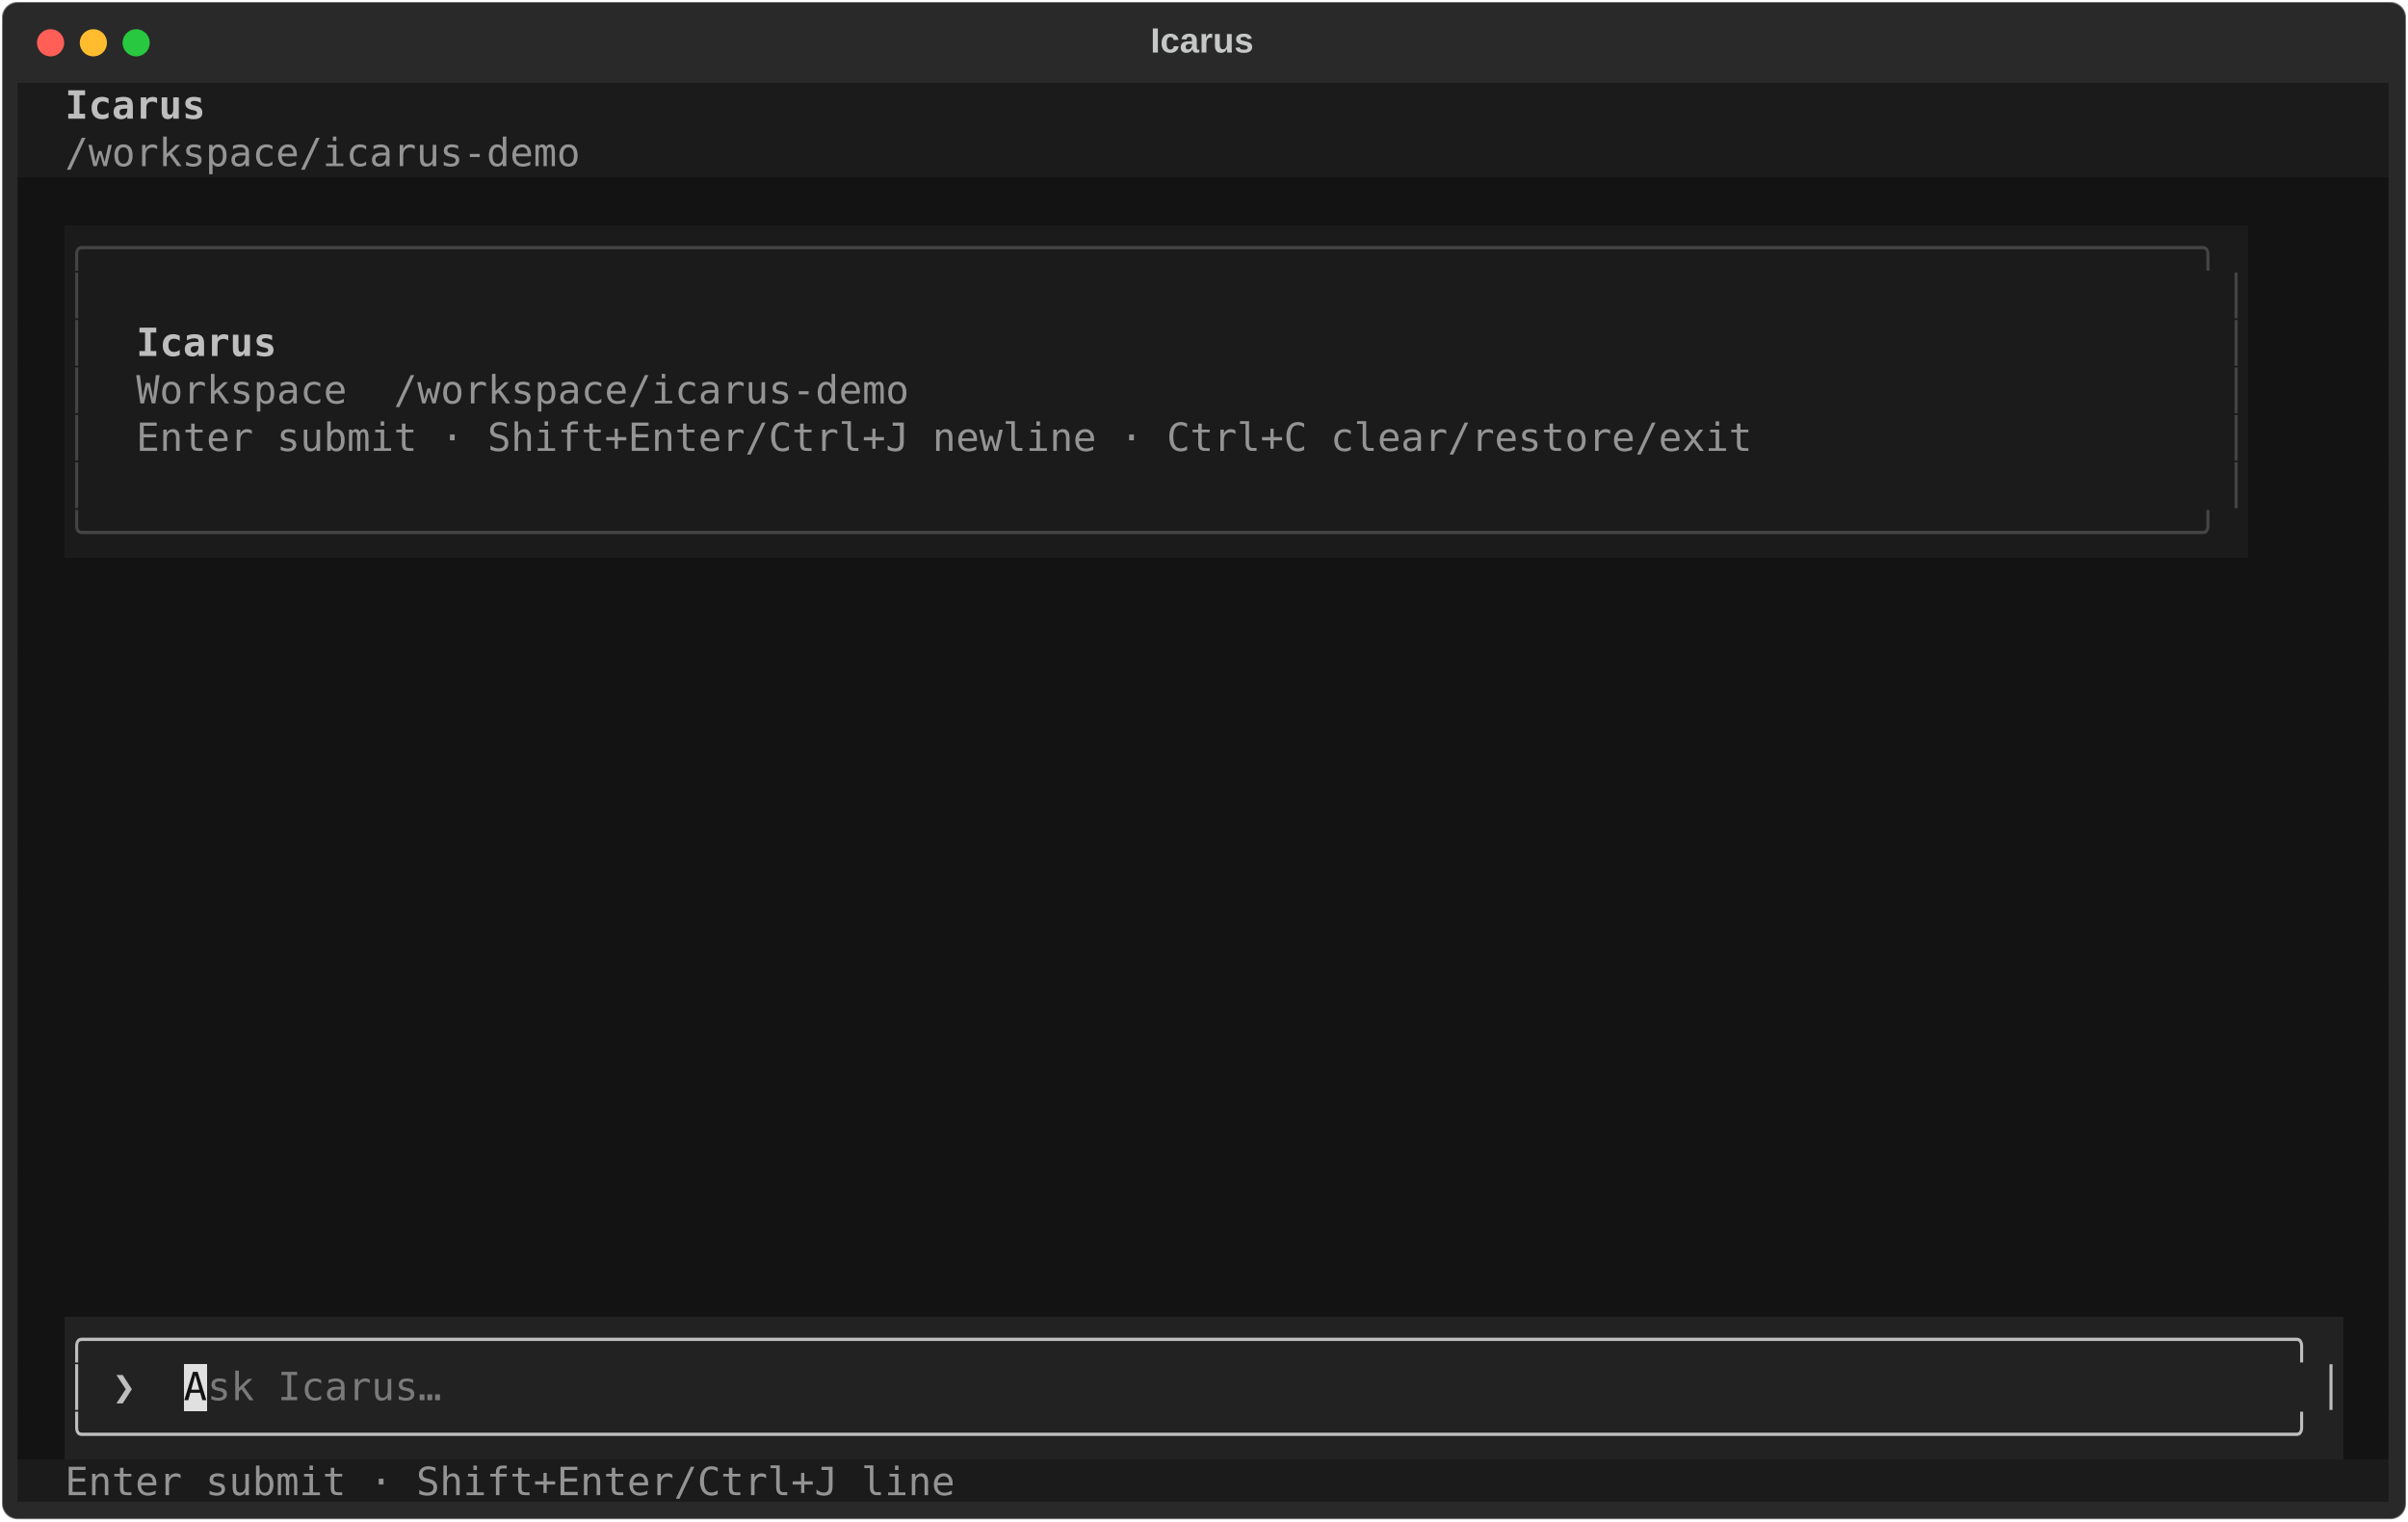
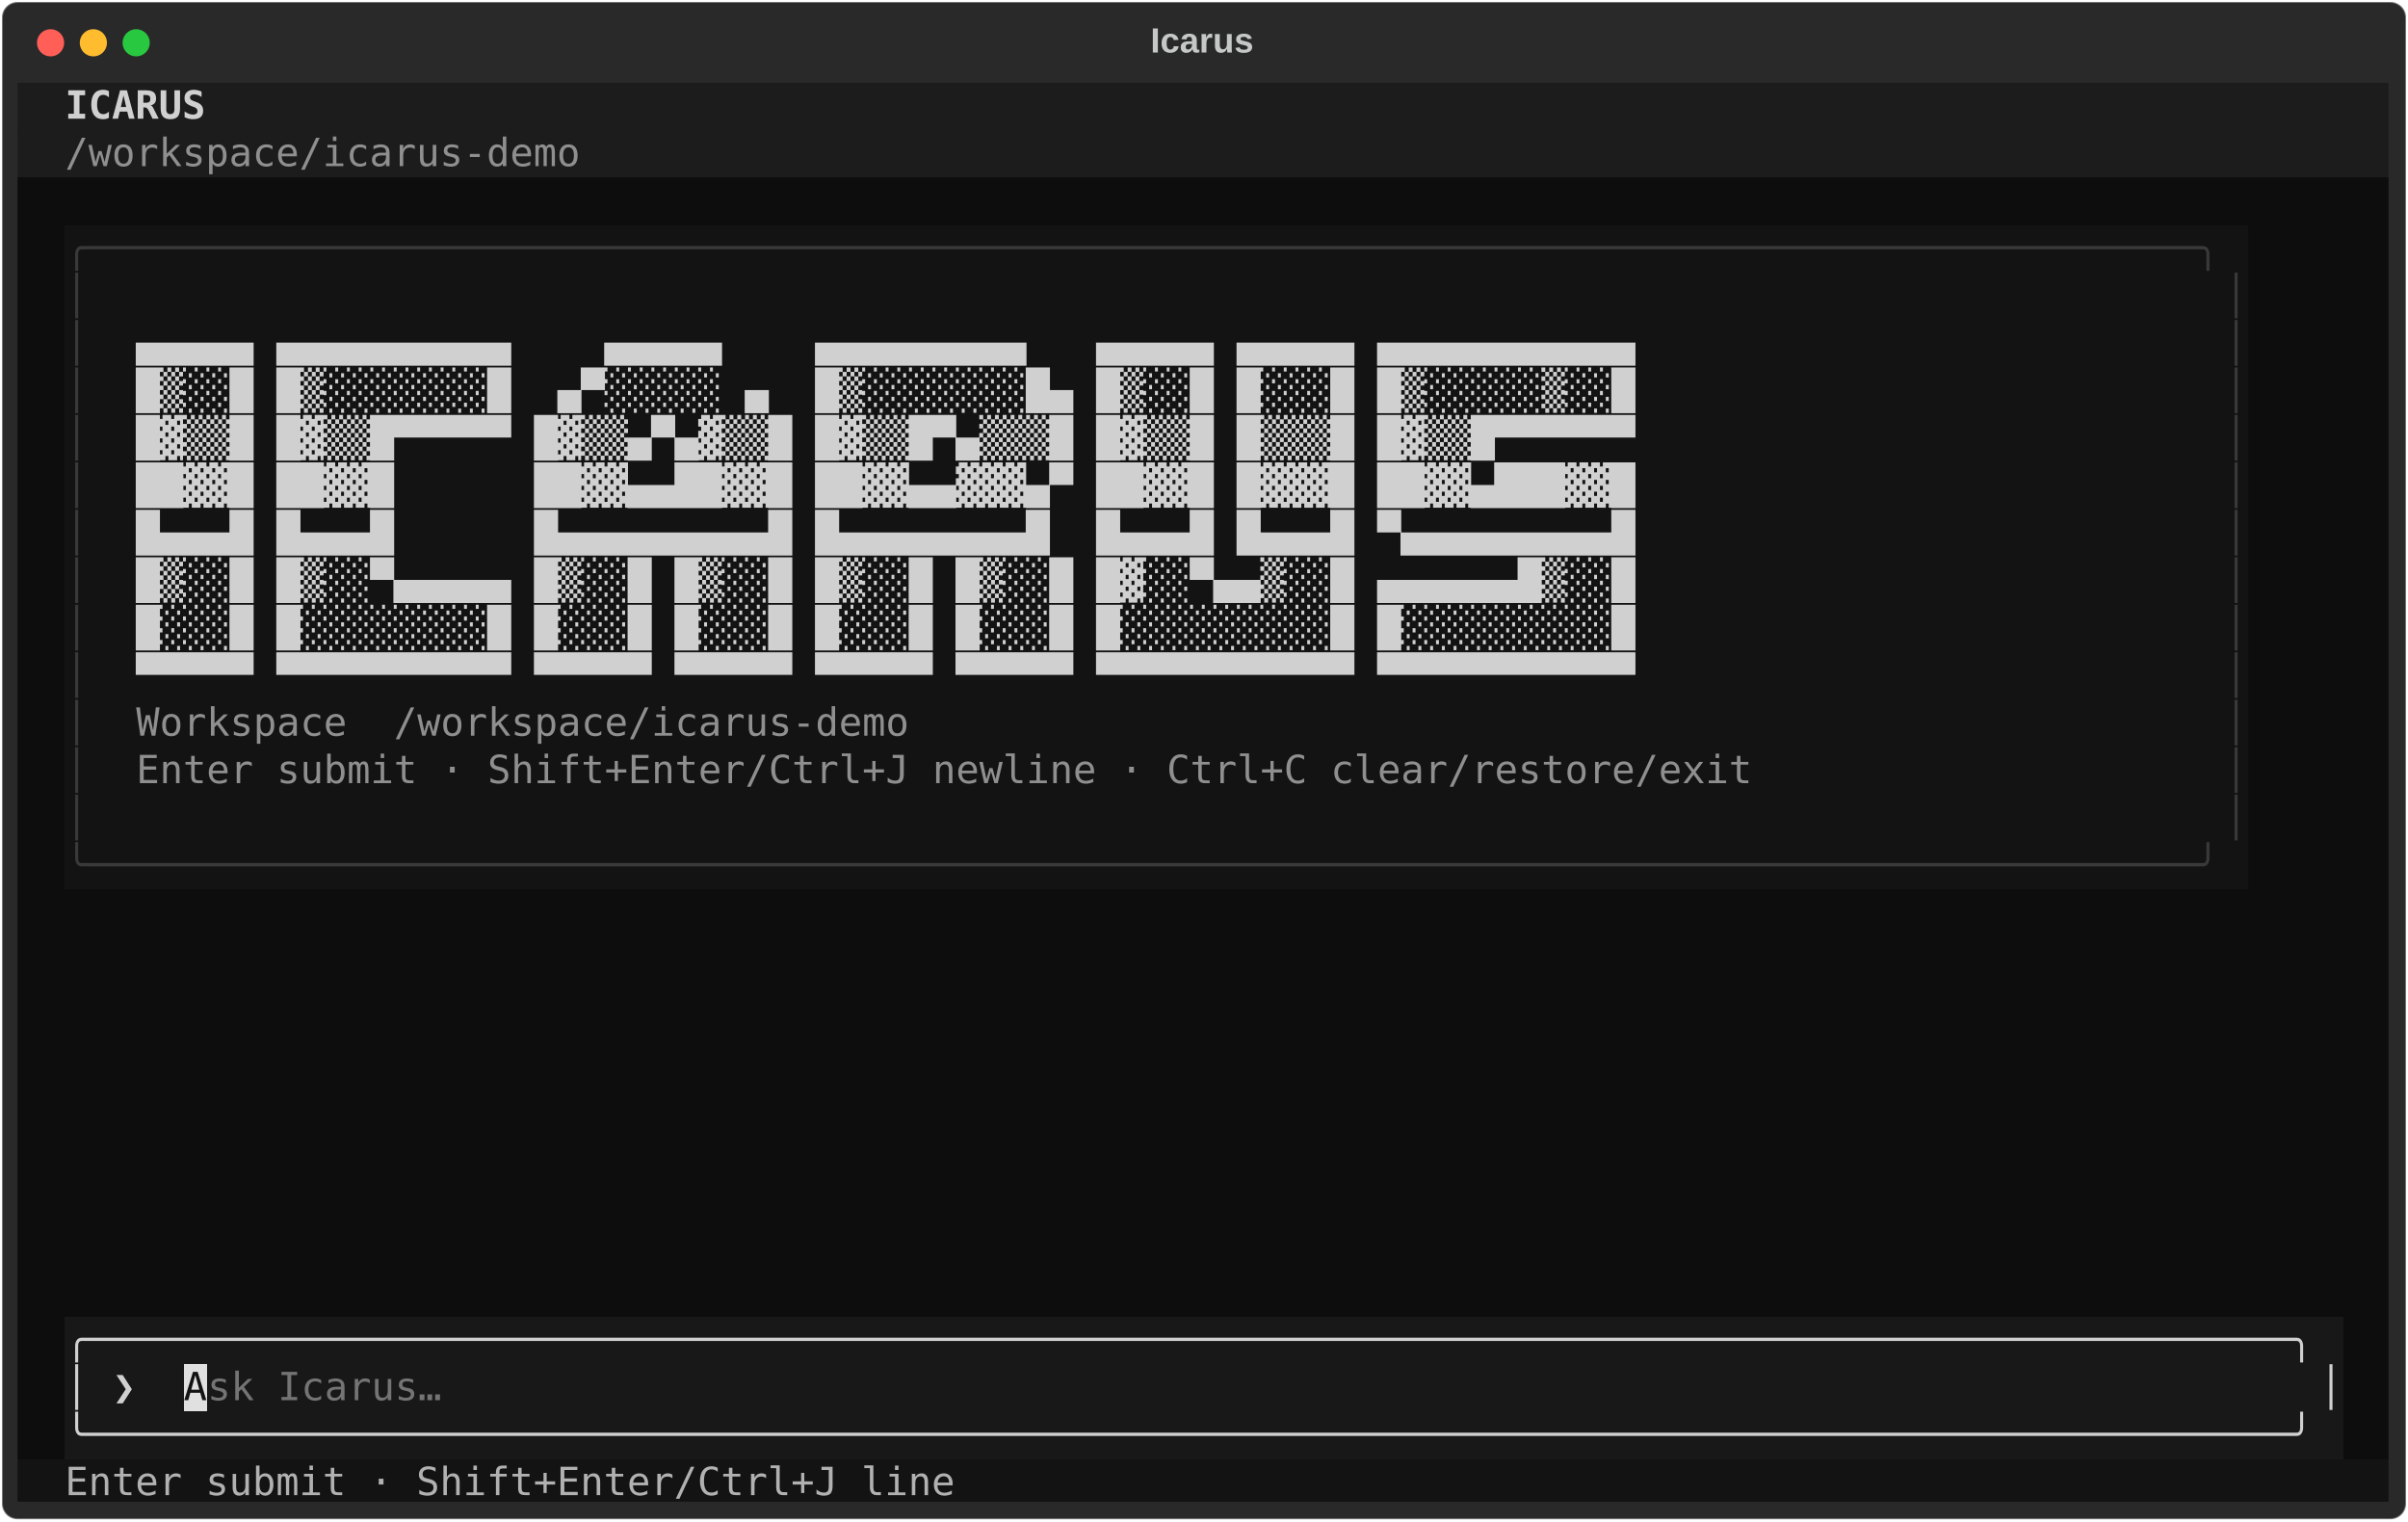
<svg xmlns="http://www.w3.org/2000/svg" class="rich-terminal" viewBox="0 0 1238 782.0">
  <style>

    @font-face {
        font-family: "Fira Code";
        src: local("FiraCode-Regular"),
                url("https://cdnjs.cloudflare.com/ajax/libs/firacode/6.2.0/woff2/FiraCode-Regular.woff2") format("woff2"),
                url("https://cdnjs.cloudflare.com/ajax/libs/firacode/6.2.0/woff/FiraCode-Regular.woff") format("woff");
        font-style: normal;
        font-weight: 400;
    }
    @font-face {
        font-family: "Fira Code";
        src: local("FiraCode-Bold"),
                url("https://cdnjs.cloudflare.com/ajax/libs/firacode/6.2.0/woff2/FiraCode-Bold.woff2") format("woff2"),
                url("https://cdnjs.cloudflare.com/ajax/libs/firacode/6.2.0/woff/FiraCode-Bold.woff") format("woff");
        font-style: bold;
        font-weight: 700;
    }

    .terminal-matrix {
        font-family: Fira Code, monospace;
        font-size: 20px;
        line-height: 24.4px;
        font-variant-east-asian: full-width;
    }

    .terminal-title {
        font-size: 18px;
        font-weight: bold;
        font-family: arial;
    }

    .terminal-r1 { fill: #c5c8c6 }
- .terminal-r2 { fill: #bebebe;font-weight: bold }
- .terminal-r3 { fill: #949494 }
- .terminal-r4 { fill: #444444 }
- .terminal-r5 { fill: #bebebe }
+ .terminal-r2 { fill: #d0d0d0;font-weight: bold }
+ .terminal-r3 { fill: #8f8f8f }
+ .terminal-r4 { fill: #393939 }
+ .terminal-r5 { fill: #d0d0d0 }
.terminal-r6 { fill: #121212 }
- .terminal-r7 { fill: #7a7a7a }
+ .terminal-r7 { fill: #747474 }
+ .terminal-r8 { fill: #b1b1b1 }
    </style>
  <defs>
    <clipPath id="terminal-clip-terminal">
      <rect x="0" y="0" width="1219.0" height="731.0" />
    </clipPath>
    <clipPath id="terminal-line-0">
      <rect x="0" y="1.5" width="1220" height="24.65" />
    </clipPath>
    <clipPath id="terminal-line-1">
      <rect x="0" y="25.9" width="1220" height="24.65" />
    </clipPath>
    <clipPath id="terminal-line-2">
      <rect x="0" y="50.3" width="1220" height="24.65" />
    </clipPath>
    <clipPath id="terminal-line-3">
      <rect x="0" y="74.7" width="1220" height="24.65" />
    </clipPath>
    <clipPath id="terminal-line-4">
      <rect x="0" y="99.1" width="1220" height="24.65" />
    </clipPath>
    <clipPath id="terminal-line-5">
      <rect x="0" y="123.5" width="1220" height="24.65" />
    </clipPath>
    <clipPath id="terminal-line-6">
      <rect x="0" y="147.9" width="1220" height="24.65" />
    </clipPath>
    <clipPath id="terminal-line-7">
      <rect x="0" y="172.3" width="1220" height="24.65" />
    </clipPath>
    <clipPath id="terminal-line-8">
      <rect x="0" y="196.7" width="1220" height="24.65" />
    </clipPath>
    <clipPath id="terminal-line-9">
      <rect x="0" y="221.1" width="1220" height="24.65" />
    </clipPath>
    <clipPath id="terminal-line-10">
      <rect x="0" y="245.5" width="1220" height="24.65" />
    </clipPath>
    <clipPath id="terminal-line-11">
      <rect x="0" y="269.9" width="1220" height="24.65" />
    </clipPath>
    <clipPath id="terminal-line-12">
      <rect x="0" y="294.3" width="1220" height="24.65" />
    </clipPath>
    <clipPath id="terminal-line-13">
      <rect x="0" y="318.7" width="1220" height="24.65" />
    </clipPath>
    <clipPath id="terminal-line-14">
      <rect x="0" y="343.1" width="1220" height="24.65" />
    </clipPath>
    <clipPath id="terminal-line-15">
      <rect x="0" y="367.5" width="1220" height="24.65" />
    </clipPath>
    <clipPath id="terminal-line-16">
      <rect x="0" y="391.9" width="1220" height="24.65" />
    </clipPath>
    <clipPath id="terminal-line-17">
      <rect x="0" y="416.3" width="1220" height="24.65" />
    </clipPath>
    <clipPath id="terminal-line-18">
      <rect x="0" y="440.7" width="1220" height="24.65" />
    </clipPath>
    <clipPath id="terminal-line-19">
      <rect x="0" y="465.1" width="1220" height="24.65" />
    </clipPath>
    <clipPath id="terminal-line-20">
      <rect x="0" y="489.5" width="1220" height="24.65" />
    </clipPath>
    <clipPath id="terminal-line-21">
      <rect x="0" y="513.9" width="1220" height="24.65" />
    </clipPath>
    <clipPath id="terminal-line-22">
      <rect x="0" y="538.3" width="1220" height="24.65" />
    </clipPath>
    <clipPath id="terminal-line-23">
      <rect x="0" y="562.7" width="1220" height="24.65" />
    </clipPath>
    <clipPath id="terminal-line-24">
      <rect x="0" y="587.1" width="1220" height="24.65" />
    </clipPath>
    <clipPath id="terminal-line-25">
      <rect x="0" y="611.5" width="1220" height="24.65" />
    </clipPath>
    <clipPath id="terminal-line-26">
      <rect x="0" y="635.9" width="1220" height="24.65" />
    </clipPath>
    <clipPath id="terminal-line-27">
      <rect x="0" y="660.3" width="1220" height="24.65" />
    </clipPath>
    <clipPath id="terminal-line-28">
      <rect x="0" y="684.7" width="1220" height="24.65" />
    </clipPath>
  </defs>
  <rect fill="#292929" stroke="rgba(255,255,255,0.35)" stroke-width="1" x="1" y="1" width="1236" height="780" rx="8" />
  <text class="terminal-title" fill="#c5c8c6" text-anchor="middle" x="618" y="27">Icarus</text>
  <g transform="translate(26,22)">
    <circle cx="0" cy="0" r="7" fill="#ff5f57" />
    <circle cx="22" cy="0" r="7" fill="#febc2e" />
    <circle cx="44" cy="0" r="7" fill="#28c840" />
  </g>
  <g transform="translate(9, 41)" clip-path="url(#terminal-clip-terminal)">
-     <rect fill="#1b1b1b" x="0" y="1.5" width="24.4" height="24.65" shape-rendering="crispEdges" />
-     <rect fill="#1b1b1b" x="24.4" y="1.5" width="73.2" height="24.65" shape-rendering="crispEdges" />
-     <rect fill="#1b1b1b" x="97.6" y="1.5" width="1122.4" height="24.65" shape-rendering="crispEdges" />
-     <rect fill="#1b1b1b" x="0" y="25.9" width="24.4" height="24.65" shape-rendering="crispEdges" />
-     <rect fill="#1b1b1b" x="24.4" y="25.9" width="268.4" height="24.65" shape-rendering="crispEdges" />
-     <rect fill="#1b1b1b" x="292.8" y="25.9" width="927.2" height="24.65" shape-rendering="crispEdges" />
-     <rect fill="#131313" x="0" y="50.3" width="1220" height="24.65" shape-rendering="crispEdges" />
-     <rect fill="#131313" x="0" y="74.7" width="24.4" height="24.65" shape-rendering="crispEdges" />
-     <rect fill="#1b1b1b" x="24.4" y="74.7" width="1122.4" height="24.65" shape-rendering="crispEdges" />
-     <rect fill="#131313" x="1146.8" y="74.7" width="73.2" height="24.65" shape-rendering="crispEdges" />
-     <rect fill="#131313" x="0" y="99.1" width="24.4" height="24.65" shape-rendering="crispEdges" />
-     <rect fill="#1b1b1b" x="24.4" y="99.1" width="12.2" height="24.65" shape-rendering="crispEdges" />
-     <rect fill="#1b1b1b" x="36.6" y="99.1" width="1098" height="24.65" shape-rendering="crispEdges" />
-     <rect fill="#1b1b1b" x="1134.6" y="99.1" width="12.2" height="24.65" shape-rendering="crispEdges" />
-     <rect fill="#131313" x="1146.8" y="99.1" width="73.2" height="24.65" shape-rendering="crispEdges" />
-     <rect fill="#131313" x="0" y="123.5" width="24.4" height="24.65" shape-rendering="crispEdges" />
-     <rect fill="#1b1b1b" x="24.4" y="123.5" width="12.2" height="24.65" shape-rendering="crispEdges" />
-     <rect fill="#1b1b1b" x="36.6" y="123.5" width="24.4" height="24.65" shape-rendering="crispEdges" />
-     <rect fill="#1b1b1b" x="61" y="123.5" width="73.2" height="24.65" shape-rendering="crispEdges" />
-     <rect fill="#1b1b1b" x="134.2" y="123.5" width="1000.4" height="24.65" shape-rendering="crispEdges" />
-     <rect fill="#1b1b1b" x="1134.6" y="123.5" width="12.2" height="24.65" shape-rendering="crispEdges" />
-     <rect fill="#131313" x="1146.8" y="123.5" width="73.2" height="24.65" shape-rendering="crispEdges" />
-     <rect fill="#131313" x="0" y="147.9" width="24.4" height="24.65" shape-rendering="crispEdges" />
-     <rect fill="#1b1b1b" x="24.4" y="147.9" width="12.2" height="24.65" shape-rendering="crispEdges" />
-     <rect fill="#1b1b1b" x="36.6" y="147.9" width="24.4" height="24.65" shape-rendering="crispEdges" />
-     <rect fill="#1b1b1b" x="61" y="147.9" width="402.6" height="24.65" shape-rendering="crispEdges" />
-     <rect fill="#1b1b1b" x="463.6" y="147.9" width="671" height="24.65" shape-rendering="crispEdges" />
-     <rect fill="#1b1b1b" x="1134.6" y="147.9" width="12.2" height="24.65" shape-rendering="crispEdges" />
-     <rect fill="#131313" x="1146.8" y="147.9" width="73.2" height="24.65" shape-rendering="crispEdges" />
-     <rect fill="#131313" x="0" y="172.3" width="24.4" height="24.65" shape-rendering="crispEdges" />
-     <rect fill="#1b1b1b" x="24.4" y="172.3" width="12.2" height="24.65" shape-rendering="crispEdges" />
-     <rect fill="#1b1b1b" x="36.6" y="172.3" width="24.4" height="24.65" shape-rendering="crispEdges" />
-     <rect fill="#1b1b1b" x="61" y="172.3" width="841.8" height="24.65" shape-rendering="crispEdges" />
-     <rect fill="#1b1b1b" x="902.8" y="172.3" width="231.8" height="24.65" shape-rendering="crispEdges" />
-     <rect fill="#1b1b1b" x="1134.6" y="172.3" width="12.2" height="24.65" shape-rendering="crispEdges" />
-     <rect fill="#131313" x="1146.8" y="172.3" width="73.2" height="24.65" shape-rendering="crispEdges" />
-     <rect fill="#131313" x="0" y="196.7" width="24.4" height="24.65" shape-rendering="crispEdges" />
-     <rect fill="#1b1b1b" x="24.4" y="196.7" width="12.2" height="24.65" shape-rendering="crispEdges" />
-     <rect fill="#1b1b1b" x="36.6" y="196.7" width="1098" height="24.65" shape-rendering="crispEdges" />
-     <rect fill="#1b1b1b" x="1134.6" y="196.7" width="12.2" height="24.65" shape-rendering="crispEdges" />
-     <rect fill="#131313" x="1146.8" y="196.7" width="73.2" height="24.65" shape-rendering="crispEdges" />
-     <rect fill="#131313" x="0" y="221.1" width="24.4" height="24.65" shape-rendering="crispEdges" />
-     <rect fill="#1b1b1b" x="24.4" y="221.1" width="1122.4" height="24.65" shape-rendering="crispEdges" />
-     <rect fill="#131313" x="1146.8" y="221.1" width="73.2" height="24.65" shape-rendering="crispEdges" />
-     <rect fill="#131313" x="0" y="245.5" width="1220" height="24.65" shape-rendering="crispEdges" />
-     <rect fill="#131313" x="0" y="269.9" width="1220" height="24.65" shape-rendering="crispEdges" />
-     <rect fill="#131313" x="0" y="294.3" width="1220" height="24.65" shape-rendering="crispEdges" />
-     <rect fill="#131313" x="0" y="318.7" width="1220" height="24.65" shape-rendering="crispEdges" />
-     <rect fill="#131313" x="0" y="343.1" width="1220" height="24.65" shape-rendering="crispEdges" />
-     <rect fill="#131313" x="0" y="367.5" width="1220" height="24.65" shape-rendering="crispEdges" />
-     <rect fill="#131313" x="0" y="391.9" width="1220" height="24.65" shape-rendering="crispEdges" />
-     <rect fill="#131313" x="0" y="416.3" width="1220" height="24.65" shape-rendering="crispEdges" />
-     <rect fill="#131313" x="0" y="440.7" width="1220" height="24.65" shape-rendering="crispEdges" />
-     <rect fill="#131313" x="0" y="465.1" width="1220" height="24.65" shape-rendering="crispEdges" />
-     <rect fill="#131313" x="0" y="489.5" width="1220" height="24.65" shape-rendering="crispEdges" />
-     <rect fill="#131313" x="0" y="513.9" width="1220" height="24.65" shape-rendering="crispEdges" />
-     <rect fill="#131313" x="0" y="538.3" width="1220" height="24.65" shape-rendering="crispEdges" />
-     <rect fill="#131313" x="0" y="562.7" width="1220" height="24.65" shape-rendering="crispEdges" />
-     <rect fill="#131313" x="0" y="587.1" width="1220" height="24.65" shape-rendering="crispEdges" />
-     <rect fill="#131313" x="0" y="611.5" width="1220" height="24.65" shape-rendering="crispEdges" />
-     <rect fill="#131313" x="0" y="635.9" width="24.4" height="24.65" shape-rendering="crispEdges" />
-     <rect fill="#222222" x="24.4" y="635.9" width="1171.2" height="24.65" shape-rendering="crispEdges" />
-     <rect fill="#131313" x="1195.6" y="635.9" width="24.4" height="24.65" shape-rendering="crispEdges" />
-     <rect fill="#131313" x="0" y="660.3" width="24.4" height="24.65" shape-rendering="crispEdges" />
-     <rect fill="#222222" x="24.4" y="660.3" width="12.2" height="24.65" shape-rendering="crispEdges" />
-     <rect fill="#222222" x="36.6" y="660.3" width="12.2" height="24.65" shape-rendering="crispEdges" />
-     <rect fill="#222222" x="48.8" y="660.3" width="12.2" height="24.65" shape-rendering="crispEdges" />
-     <rect fill="#222222" x="61" y="660.3" width="12.2" height="24.65" shape-rendering="crispEdges" />
-     <rect fill="#222222" x="73.2" y="660.3" width="12.2" height="24.65" shape-rendering="crispEdges" />
+     <rect fill="#1c1c1c" x="0" y="1.5" width="24.4" height="24.65" shape-rendering="crispEdges" />
+     <rect fill="#1c1c1c" x="24.4" y="1.5" width="73.2" height="24.65" shape-rendering="crispEdges" />
+     <rect fill="#1c1c1c" x="97.6" y="1.5" width="1122.4" height="24.65" shape-rendering="crispEdges" />
+     <rect fill="#1c1c1c" x="0" y="25.9" width="24.4" height="24.65" shape-rendering="crispEdges" />
+     <rect fill="#1c1c1c" x="24.4" y="25.9" width="268.4" height="24.65" shape-rendering="crispEdges" />
+     <rect fill="#1c1c1c" x="292.8" y="25.9" width="927.2" height="24.65" shape-rendering="crispEdges" />
+     <rect fill="#0d0d0d" x="0" y="50.3" width="1220" height="24.65" shape-rendering="crispEdges" />
+     <rect fill="#0d0d0d" x="0" y="74.7" width="24.4" height="24.65" shape-rendering="crispEdges" />
+     <rect fill="#131313" x="24.4" y="74.7" width="1122.4" height="24.65" shape-rendering="crispEdges" />
+     <rect fill="#0d0d0d" x="1146.8" y="74.7" width="73.2" height="24.65" shape-rendering="crispEdges" />
+     <rect fill="#0d0d0d" x="0" y="99.1" width="24.4" height="24.65" shape-rendering="crispEdges" />
+     <rect fill="#131313" x="24.4" y="99.1" width="12.2" height="24.65" shape-rendering="crispEdges" />
+     <rect fill="#131313" x="36.6" y="99.1" width="1098" height="24.65" shape-rendering="crispEdges" />
+     <rect fill="#131313" x="1134.6" y="99.1" width="12.2" height="24.65" shape-rendering="crispEdges" />
+     <rect fill="#0d0d0d" x="1146.8" y="99.1" width="73.2" height="24.65" shape-rendering="crispEdges" />
+     <rect fill="#0d0d0d" x="0" y="123.5" width="24.4" height="24.65" shape-rendering="crispEdges" />
+     <rect fill="#131313" x="24.4" y="123.5" width="12.2" height="24.65" shape-rendering="crispEdges" />
+     <rect fill="#131313" x="36.6" y="123.5" width="24.4" height="24.65" shape-rendering="crispEdges" />
+     <rect fill="#131313" x="61" y="123.5" width="780.8" height="24.65" shape-rendering="crispEdges" />
+     <rect fill="#131313" x="841.8" y="123.5" width="292.8" height="24.65" shape-rendering="crispEdges" />
+     <rect fill="#131313" x="1134.6" y="123.5" width="12.2" height="24.65" shape-rendering="crispEdges" />
+     <rect fill="#0d0d0d" x="1146.8" y="123.5" width="73.2" height="24.65" shape-rendering="crispEdges" />
+     <rect fill="#0d0d0d" x="0" y="147.9" width="24.4" height="24.65" shape-rendering="crispEdges" />
+     <rect fill="#131313" x="24.4" y="147.9" width="12.2" height="24.65" shape-rendering="crispEdges" />
+     <rect fill="#131313" x="36.6" y="147.9" width="24.4" height="24.65" shape-rendering="crispEdges" />
+     <rect fill="#131313" x="61" y="147.9" width="780.8" height="24.65" shape-rendering="crispEdges" />
+     <rect fill="#131313" x="841.8" y="147.9" width="292.8" height="24.65" shape-rendering="crispEdges" />
+     <rect fill="#131313" x="1134.6" y="147.9" width="12.2" height="24.65" shape-rendering="crispEdges" />
+     <rect fill="#0d0d0d" x="1146.8" y="147.9" width="73.2" height="24.65" shape-rendering="crispEdges" />
+     <rect fill="#0d0d0d" x="0" y="172.3" width="24.4" height="24.65" shape-rendering="crispEdges" />
+     <rect fill="#131313" x="24.4" y="172.3" width="12.2" height="24.65" shape-rendering="crispEdges" />
+     <rect fill="#131313" x="36.6" y="172.3" width="24.4" height="24.65" shape-rendering="crispEdges" />
+     <rect fill="#131313" x="61" y="172.3" width="780.8" height="24.65" shape-rendering="crispEdges" />
+     <rect fill="#131313" x="841.8" y="172.3" width="292.8" height="24.65" shape-rendering="crispEdges" />
+     <rect fill="#131313" x="1134.6" y="172.3" width="12.2" height="24.65" shape-rendering="crispEdges" />
+     <rect fill="#0d0d0d" x="1146.8" y="172.3" width="73.2" height="24.65" shape-rendering="crispEdges" />
+     <rect fill="#0d0d0d" x="0" y="196.7" width="24.4" height="24.65" shape-rendering="crispEdges" />
+     <rect fill="#131313" x="24.4" y="196.7" width="12.2" height="24.65" shape-rendering="crispEdges" />
+     <rect fill="#131313" x="36.6" y="196.7" width="24.4" height="24.65" shape-rendering="crispEdges" />
+     <rect fill="#131313" x="61" y="196.7" width="780.8" height="24.65" shape-rendering="crispEdges" />
+     <rect fill="#131313" x="841.8" y="196.7" width="292.8" height="24.65" shape-rendering="crispEdges" />
+     <rect fill="#131313" x="1134.6" y="196.7" width="12.2" height="24.65" shape-rendering="crispEdges" />
+     <rect fill="#0d0d0d" x="1146.8" y="196.7" width="73.2" height="24.65" shape-rendering="crispEdges" />
+     <rect fill="#0d0d0d" x="0" y="221.1" width="24.4" height="24.65" shape-rendering="crispEdges" />
+     <rect fill="#131313" x="24.4" y="221.1" width="12.2" height="24.65" shape-rendering="crispEdges" />
+     <rect fill="#131313" x="36.6" y="221.1" width="24.4" height="24.65" shape-rendering="crispEdges" />
+     <rect fill="#131313" x="61" y="221.1" width="780.8" height="24.65" shape-rendering="crispEdges" />
+     <rect fill="#131313" x="841.8" y="221.1" width="292.8" height="24.65" shape-rendering="crispEdges" />
+     <rect fill="#131313" x="1134.6" y="221.1" width="12.2" height="24.65" shape-rendering="crispEdges" />
+     <rect fill="#0d0d0d" x="1146.8" y="221.1" width="73.2" height="24.65" shape-rendering="crispEdges" />
+     <rect fill="#0d0d0d" x="0" y="245.5" width="24.4" height="24.65" shape-rendering="crispEdges" />
+     <rect fill="#131313" x="24.4" y="245.5" width="12.2" height="24.65" shape-rendering="crispEdges" />
+     <rect fill="#131313" x="36.6" y="245.5" width="24.4" height="24.65" shape-rendering="crispEdges" />
+     <rect fill="#131313" x="61" y="245.5" width="780.8" height="24.65" shape-rendering="crispEdges" />
+     <rect fill="#131313" x="841.8" y="245.5" width="292.8" height="24.65" shape-rendering="crispEdges" />
+     <rect fill="#131313" x="1134.6" y="245.5" width="12.2" height="24.65" shape-rendering="crispEdges" />
+     <rect fill="#0d0d0d" x="1146.8" y="245.5" width="73.2" height="24.65" shape-rendering="crispEdges" />
+     <rect fill="#0d0d0d" x="0" y="269.9" width="24.4" height="24.65" shape-rendering="crispEdges" />
+     <rect fill="#131313" x="24.4" y="269.9" width="12.2" height="24.65" shape-rendering="crispEdges" />
+     <rect fill="#131313" x="36.6" y="269.9" width="24.4" height="24.65" shape-rendering="crispEdges" />
+     <rect fill="#131313" x="61" y="269.9" width="780.8" height="24.65" shape-rendering="crispEdges" />
+     <rect fill="#131313" x="841.8" y="269.9" width="292.8" height="24.65" shape-rendering="crispEdges" />
+     <rect fill="#131313" x="1134.6" y="269.9" width="12.2" height="24.65" shape-rendering="crispEdges" />
+     <rect fill="#0d0d0d" x="1146.8" y="269.9" width="73.2" height="24.65" shape-rendering="crispEdges" />
+     <rect fill="#0d0d0d" x="0" y="294.3" width="24.4" height="24.65" shape-rendering="crispEdges" />
+     <rect fill="#131313" x="24.4" y="294.3" width="12.2" height="24.65" shape-rendering="crispEdges" />
+     <rect fill="#131313" x="36.6" y="294.3" width="24.4" height="24.65" shape-rendering="crispEdges" />
+     <rect fill="#131313" x="61" y="294.3" width="780.8" height="24.65" shape-rendering="crispEdges" />
+     <rect fill="#131313" x="841.8" y="294.3" width="292.8" height="24.65" shape-rendering="crispEdges" />
+     <rect fill="#131313" x="1134.6" y="294.3" width="12.2" height="24.65" shape-rendering="crispEdges" />
+     <rect fill="#0d0d0d" x="1146.8" y="294.3" width="73.2" height="24.65" shape-rendering="crispEdges" />
+     <rect fill="#0d0d0d" x="0" y="318.7" width="24.4" height="24.65" shape-rendering="crispEdges" />
+     <rect fill="#131313" x="24.4" y="318.7" width="12.2" height="24.65" shape-rendering="crispEdges" />
+     <rect fill="#131313" x="36.6" y="318.7" width="24.4" height="24.65" shape-rendering="crispEdges" />
+     <rect fill="#131313" x="61" y="318.7" width="402.6" height="24.65" shape-rendering="crispEdges" />
+     <rect fill="#131313" x="463.6" y="318.7" width="671" height="24.65" shape-rendering="crispEdges" />
+     <rect fill="#131313" x="1134.6" y="318.7" width="12.2" height="24.65" shape-rendering="crispEdges" />
+     <rect fill="#0d0d0d" x="1146.8" y="318.7" width="73.2" height="24.65" shape-rendering="crispEdges" />
+     <rect fill="#0d0d0d" x="0" y="343.1" width="24.4" height="24.65" shape-rendering="crispEdges" />
+     <rect fill="#131313" x="24.4" y="343.1" width="12.2" height="24.65" shape-rendering="crispEdges" />
+     <rect fill="#131313" x="36.6" y="343.1" width="24.4" height="24.65" shape-rendering="crispEdges" />
+     <rect fill="#131313" x="61" y="343.1" width="841.8" height="24.65" shape-rendering="crispEdges" />
+     <rect fill="#131313" x="902.8" y="343.1" width="231.8" height="24.65" shape-rendering="crispEdges" />
+     <rect fill="#131313" x="1134.6" y="343.1" width="12.2" height="24.65" shape-rendering="crispEdges" />
+     <rect fill="#0d0d0d" x="1146.8" y="343.1" width="73.2" height="24.65" shape-rendering="crispEdges" />
+     <rect fill="#0d0d0d" x="0" y="367.5" width="24.4" height="24.65" shape-rendering="crispEdges" />
+     <rect fill="#131313" x="24.4" y="367.5" width="12.2" height="24.65" shape-rendering="crispEdges" />
+     <rect fill="#131313" x="36.6" y="367.5" width="1098" height="24.65" shape-rendering="crispEdges" />
+     <rect fill="#131313" x="1134.6" y="367.5" width="12.2" height="24.65" shape-rendering="crispEdges" />
+     <rect fill="#0d0d0d" x="1146.8" y="367.5" width="73.2" height="24.65" shape-rendering="crispEdges" />
+     <rect fill="#0d0d0d" x="0" y="391.9" width="24.4" height="24.65" shape-rendering="crispEdges" />
+     <rect fill="#131313" x="24.4" y="391.9" width="1122.4" height="24.65" shape-rendering="crispEdges" />
+     <rect fill="#0d0d0d" x="1146.8" y="391.9" width="73.2" height="24.65" shape-rendering="crispEdges" />
+     <rect fill="#0d0d0d" x="0" y="416.3" width="1220" height="24.65" shape-rendering="crispEdges" />
+     <rect fill="#0d0d0d" x="0" y="440.7" width="1220" height="24.65" shape-rendering="crispEdges" />
+     <rect fill="#0d0d0d" x="0" y="465.1" width="1220" height="24.65" shape-rendering="crispEdges" />
+     <rect fill="#0d0d0d" x="0" y="489.5" width="1220" height="24.65" shape-rendering="crispEdges" />
+     <rect fill="#0d0d0d" x="0" y="513.9" width="1220" height="24.65" shape-rendering="crispEdges" />
+     <rect fill="#0d0d0d" x="0" y="538.3" width="1220" height="24.65" shape-rendering="crispEdges" />
+     <rect fill="#0d0d0d" x="0" y="562.7" width="1220" height="24.65" shape-rendering="crispEdges" />
+     <rect fill="#0d0d0d" x="0" y="587.1" width="1220" height="24.65" shape-rendering="crispEdges" />
+     <rect fill="#0d0d0d" x="0" y="611.5" width="1220" height="24.65" shape-rendering="crispEdges" />
+     <rect fill="#0d0d0d" x="0" y="635.9" width="24.4" height="24.65" shape-rendering="crispEdges" />
+     <rect fill="#181818" x="24.4" y="635.9" width="1171.2" height="24.65" shape-rendering="crispEdges" />
+     <rect fill="#0d0d0d" x="1195.6" y="635.9" width="24.4" height="24.65" shape-rendering="crispEdges" />
+     <rect fill="#0d0d0d" x="0" y="660.3" width="24.4" height="24.65" shape-rendering="crispEdges" />
+     <rect fill="#181818" x="24.4" y="660.3" width="12.2" height="24.65" shape-rendering="crispEdges" />
+     <rect fill="#181818" x="36.6" y="660.3" width="12.2" height="24.65" shape-rendering="crispEdges" />
+     <rect fill="#181818" x="48.8" y="660.3" width="12.2" height="24.65" shape-rendering="crispEdges" />
+     <rect fill="#181818" x="61" y="660.3" width="12.2" height="24.65" shape-rendering="crispEdges" />
+     <rect fill="#181818" x="73.2" y="660.3" width="12.2" height="24.65" shape-rendering="crispEdges" />
    <rect fill="#e0e0e0" x="85.4" y="660.3" width="12.2" height="24.65" shape-rendering="crispEdges" />
-     <rect fill="#222222" x="97.6" y="660.3" width="122" height="24.65" shape-rendering="crispEdges" />
-     <rect fill="#222222" x="219.6" y="660.3" width="963.8" height="24.65" shape-rendering="crispEdges" />
-     <rect fill="#222222" x="1183.4" y="660.3" width="12.2" height="24.65" shape-rendering="crispEdges" />
-     <rect fill="#131313" x="1195.6" y="660.3" width="24.4" height="24.65" shape-rendering="crispEdges" />
-     <rect fill="#131313" x="0" y="684.7" width="24.4" height="24.65" shape-rendering="crispEdges" />
-     <rect fill="#222222" x="24.4" y="684.7" width="1171.2" height="24.65" shape-rendering="crispEdges" />
-     <rect fill="#131313" x="1195.6" y="684.7" width="24.4" height="24.65" shape-rendering="crispEdges" />
-     <rect fill="#1b1b1b" x="0" y="709.1" width="24.4" height="24.65" shape-rendering="crispEdges" />
-     <rect fill="#1b1b1b" x="24.4" y="709.1" width="463.6" height="24.65" shape-rendering="crispEdges" />
-     <rect fill="#1b1b1b" x="488" y="709.1" width="732" height="24.65" shape-rendering="crispEdges" />
+     <rect fill="#181818" x="97.6" y="660.3" width="122" height="24.65" shape-rendering="crispEdges" />
+     <rect fill="#181818" x="219.6" y="660.3" width="963.8" height="24.65" shape-rendering="crispEdges" />
+     <rect fill="#181818" x="1183.4" y="660.3" width="12.2" height="24.65" shape-rendering="crispEdges" />
+     <rect fill="#0d0d0d" x="1195.6" y="660.3" width="24.4" height="24.65" shape-rendering="crispEdges" />
+     <rect fill="#0d0d0d" x="0" y="684.7" width="24.4" height="24.65" shape-rendering="crispEdges" />
+     <rect fill="#181818" x="24.4" y="684.7" width="1171.2" height="24.65" shape-rendering="crispEdges" />
+     <rect fill="#0d0d0d" x="1195.6" y="684.7" width="24.4" height="24.65" shape-rendering="crispEdges" />
+     <rect fill="#131313" x="0" y="709.1" width="24.4" height="24.65" shape-rendering="crispEdges" />
+     <rect fill="#131313" x="24.4" y="709.1" width="463.6" height="24.65" shape-rendering="crispEdges" />
+     <rect fill="#131313" x="488" y="709.1" width="732" height="24.65" shape-rendering="crispEdges" />
    <g class="terminal-matrix">
-       <text class="terminal-r2" x="24.4" y="20" textLength="73.2" clip-path="url(#terminal-line-0)">Icarus</text>
+       <text class="terminal-r2" x="24.4" y="20" textLength="73.2" clip-path="url(#terminal-line-0)">ICARUS</text>
      <text class="terminal-r1" x="1220" y="20" textLength="12.2" clip-path="url(#terminal-line-0)">
</text>
      <text class="terminal-r3" x="24.4" y="44.4" textLength="268.4" clip-path="url(#terminal-line-1)">/workspace/icarus-demo</text>
      <text class="terminal-r1" x="1220" y="44.4" textLength="12.2" clip-path="url(#terminal-line-1)">
</text>
      <text class="terminal-r1" x="1220" y="68.8" textLength="12.2" clip-path="url(#terminal-line-2)">
</text>
      <text class="terminal-r4" x="24.4" y="93.2" textLength="1122.4" clip-path="url(#terminal-line-3)">╭──────────────────────────────────────────────────────────────────────────────────────────╮</text>
      <text class="terminal-r1" x="1220" y="93.2" textLength="12.2" clip-path="url(#terminal-line-3)">
</text>
      <text class="terminal-r4" x="24.4" y="117.6" textLength="12.2" clip-path="url(#terminal-line-4)">│</text>
      <text class="terminal-r4" x="1134.6" y="117.6" textLength="12.2" clip-path="url(#terminal-line-4)">│</text>
      <text class="terminal-r1" x="1220" y="117.6" textLength="12.2" clip-path="url(#terminal-line-4)">
</text>
      <text class="terminal-r4" x="24.4" y="142" textLength="12.2" clip-path="url(#terminal-line-5)">│</text>
-       <text class="terminal-r2" x="61" y="142" textLength="73.2" clip-path="url(#terminal-line-5)">Icarus</text>
+       <text class="terminal-r2" x="61" y="142" textLength="780.8" clip-path="url(#terminal-line-5)">▄▄▄▄▄ ▄▄▄▄▄▄▄▄▄▄    ▄▄▄▄▄    ▄▄▄▄▄▄▄▄▄   ▄▄▄▄▄ ▄▄▄▄▄ ▄▄▄▄▄▄▄▄▄▄▄</text>
      <text class="terminal-r4" x="1134.6" y="142" textLength="12.2" clip-path="url(#terminal-line-5)">│</text>
      <text class="terminal-r1" x="1220" y="142" textLength="12.2" clip-path="url(#terminal-line-5)">
</text>
      <text class="terminal-r4" x="24.4" y="166.4" textLength="12.2" clip-path="url(#terminal-line-6)">│</text>
-       <text class="terminal-r3" x="61" y="166.4" textLength="402.6" clip-path="url(#terminal-line-6)">Workspace  /workspace/icarus-demo</text>
+       <text class="terminal-r2" x="61" y="166.4" textLength="780.8" clip-path="url(#terminal-line-6)">█▒░░█ █▒░░░░░░░█  ▄▀░░░░░ ▄  █▒░░░░░░░█▄ █▒░░█ █░░░█ █▒░░░░░▒░░█</text>
      <text class="terminal-r4" x="1134.6" y="166.4" textLength="12.2" clip-path="url(#terminal-line-6)">│</text>
      <text class="terminal-r1" x="1220" y="166.4" textLength="12.2" clip-path="url(#terminal-line-6)">
</text>
      <text class="terminal-r4" x="24.4" y="190.8" textLength="12.2" clip-path="url(#terminal-line-7)">│</text>
-       <text class="terminal-r3" x="61" y="190.8" textLength="841.8" clip-path="url(#terminal-line-7)">Enter submit · Shift+Enter/Ctrl+J newline · Ctrl+C clear/restore/exit</text>
+       <text class="terminal-r2" x="61" y="190.8" textLength="780.8" clip-path="url(#terminal-line-7)">█▓▒▒█ █▓▒▒█▀▀▀▀▀ █▓▒▒▄▀▄▓▒▒█ █▓▒▒█▀▄▒▒▒█ █▓▒▒█ █▒▒▒█ █▓▒▒█▀▀▀▀▀▀</text>
      <text class="terminal-r4" x="1134.6" y="190.8" textLength="12.2" clip-path="url(#terminal-line-7)">│</text>
      <text class="terminal-r1" x="1220" y="190.8" textLength="12.2" clip-path="url(#terminal-line-7)">
</text>
      <text class="terminal-r4" x="24.4" y="215.2" textLength="12.2" clip-path="url(#terminal-line-8)">│</text>
+       <text class="terminal-r2" x="61" y="215.2" textLength="780.8" clip-path="url(#terminal-line-8)">██▓▓█ ██▓▓█      ██▓▓▄▄██▓▓█ ██▓▓▄▄▓▓▓▄▀ ██▓▓█ █▓▓▓█ ██▓▓▄███▓▓█</text>
      <text class="terminal-r4" x="1134.6" y="215.2" textLength="12.2" clip-path="url(#terminal-line-8)">│</text>
      <text class="terminal-r1" x="1220" y="215.2" textLength="12.2" clip-path="url(#terminal-line-8)">
</text>
-       <text class="terminal-r4" x="24.4" y="239.6" textLength="1122.4" clip-path="url(#terminal-line-9)">╰──────────────────────────────────────────────────────────────────────────────────────────╯</text>
+       <text class="terminal-r4" x="24.4" y="239.6" textLength="12.2" clip-path="url(#terminal-line-9)">│</text>
+       <text class="terminal-r2" x="61" y="239.6" textLength="780.8" clip-path="url(#terminal-line-9)">█▄▄▄█ █▄▄▄█      █▄▄▄▄▄▄▄▄▄█ █▄▄▄▄▄▄▄▄█  █▄▄▄█ █▄▄▄█ ▀▄▄▄▄▄▄▄▄▄█</text>
+       <text class="terminal-r4" x="1134.6" y="239.6" textLength="12.2" clip-path="url(#terminal-line-9)">│</text>
      <text class="terminal-r1" x="1220" y="239.6" textLength="12.2" clip-path="url(#terminal-line-9)">
</text>
+       <text class="terminal-r4" x="24.4" y="264" textLength="12.2" clip-path="url(#terminal-line-10)">│</text>
+       <text class="terminal-r2" x="61" y="264" textLength="780.8" clip-path="url(#terminal-line-10)">█▒░░█ █▒░░▀▄▄▄▄▄ █▒░░█ █▒░░█ █▒░░█ █▒░░█ █▓░░▀▄▄▒░░█ ▄▄▄▄▄▄█▒░░█</text>
+       <text class="terminal-r4" x="1134.6" y="264" textLength="12.2" clip-path="url(#terminal-line-10)">│</text>
      <text class="terminal-r1" x="1220" y="264" textLength="12.2" clip-path="url(#terminal-line-10)">
</text>
+       <text class="terminal-r4" x="24.4" y="288.4" textLength="12.2" clip-path="url(#terminal-line-11)">│</text>
+       <text class="terminal-r2" x="61" y="288.4" textLength="780.8" clip-path="url(#terminal-line-11)">█░░░█ █░░░░░░░░█ █░░░█ █░░░█ █░░░█ █░░░█ █░░░░░░░░░█ █░░░░░░░░░█</text>
+       <text class="terminal-r4" x="1134.6" y="288.4" textLength="12.2" clip-path="url(#terminal-line-11)">│</text>
      <text class="terminal-r1" x="1220" y="288.4" textLength="12.2" clip-path="url(#terminal-line-11)">
</text>
+       <text class="terminal-r4" x="24.4" y="312.8" textLength="12.2" clip-path="url(#terminal-line-12)">│</text>
+       <text class="terminal-r2" x="61" y="312.8" textLength="780.8" clip-path="url(#terminal-line-12)">▀▀▀▀▀ ▀▀▀▀▀▀▀▀▀▀ ▀▀▀▀▀ ▀▀▀▀▀ ▀▀▀▀▀ ▀▀▀▀▀ ▀▀▀▀▀▀▀▀▀▀▀ ▀▀▀▀▀▀▀▀▀▀▀</text>
+       <text class="terminal-r4" x="1134.6" y="312.8" textLength="12.2" clip-path="url(#terminal-line-12)">│</text>
      <text class="terminal-r1" x="1220" y="312.8" textLength="12.2" clip-path="url(#terminal-line-12)">
</text>
+       <text class="terminal-r4" x="24.4" y="337.2" textLength="12.2" clip-path="url(#terminal-line-13)">│</text>
+       <text class="terminal-r3" x="61" y="337.2" textLength="402.6" clip-path="url(#terminal-line-13)">Workspace  /workspace/icarus-demo</text>
+       <text class="terminal-r4" x="1134.6" y="337.2" textLength="12.2" clip-path="url(#terminal-line-13)">│</text>
      <text class="terminal-r1" x="1220" y="337.2" textLength="12.2" clip-path="url(#terminal-line-13)">
</text>
+       <text class="terminal-r4" x="24.4" y="361.6" textLength="12.2" clip-path="url(#terminal-line-14)">│</text>
+       <text class="terminal-r3" x="61" y="361.6" textLength="841.8" clip-path="url(#terminal-line-14)">Enter submit · Shift+Enter/Ctrl+J newline · Ctrl+C clear/restore/exit</text>
+       <text class="terminal-r4" x="1134.6" y="361.6" textLength="12.2" clip-path="url(#terminal-line-14)">│</text>
      <text class="terminal-r1" x="1220" y="361.6" textLength="12.2" clip-path="url(#terminal-line-14)">
</text>
+       <text class="terminal-r4" x="24.4" y="386" textLength="12.2" clip-path="url(#terminal-line-15)">│</text>
+       <text class="terminal-r4" x="1134.6" y="386" textLength="12.2" clip-path="url(#terminal-line-15)">│</text>
      <text class="terminal-r1" x="1220" y="386" textLength="12.2" clip-path="url(#terminal-line-15)">
</text>
+       <text class="terminal-r4" x="24.4" y="410.4" textLength="1122.4" clip-path="url(#terminal-line-16)">╰──────────────────────────────────────────────────────────────────────────────────────────╯</text>
      <text class="terminal-r1" x="1220" y="410.4" textLength="12.2" clip-path="url(#terminal-line-16)">
</text>
      <text class="terminal-r1" x="1220" y="434.8" textLength="12.2" clip-path="url(#terminal-line-17)">
</text>
      <text class="terminal-r1" x="1220" y="459.2" textLength="12.2" clip-path="url(#terminal-line-18)">
</text>
      <text class="terminal-r1" x="1220" y="483.6" textLength="12.2" clip-path="url(#terminal-line-19)">
</text>
      <text class="terminal-r1" x="1220" y="508" textLength="12.2" clip-path="url(#terminal-line-20)">
</text>
      <text class="terminal-r1" x="1220" y="532.4" textLength="12.2" clip-path="url(#terminal-line-21)">
</text>
      <text class="terminal-r1" x="1220" y="556.8" textLength="12.2" clip-path="url(#terminal-line-22)">
</text>
      <text class="terminal-r1" x="1220" y="581.2" textLength="12.2" clip-path="url(#terminal-line-23)">
</text>
      <text class="terminal-r1" x="1220" y="605.6" textLength="12.2" clip-path="url(#terminal-line-24)">
</text>
      <text class="terminal-r1" x="1220" y="630" textLength="12.2" clip-path="url(#terminal-line-25)">
</text>
      <text class="terminal-r5" x="24.4" y="654.4" textLength="1171.2" clip-path="url(#terminal-line-26)">╭──────────────────────────────────────────────────────────────────────────────────────────────╮</text>
      <text class="terminal-r1" x="1220" y="654.4" textLength="12.2" clip-path="url(#terminal-line-26)">
</text>
      <text class="terminal-r5" x="24.4" y="678.8" textLength="12.2" clip-path="url(#terminal-line-27)">│</text>
      <text class="terminal-r5" x="48.8" y="678.8" textLength="12.2" clip-path="url(#terminal-line-27)">❯</text>
      <text class="terminal-r6" x="85.4" y="678.8" textLength="12.2" clip-path="url(#terminal-line-27)">A</text>
      <text class="terminal-r7" x="97.6" y="678.8" textLength="122" clip-path="url(#terminal-line-27)">sk Icarus…</text>
      <text class="terminal-r5" x="1183.4" y="678.8" textLength="12.2" clip-path="url(#terminal-line-27)">│</text>
      <text class="terminal-r1" x="1220" y="678.8" textLength="12.2" clip-path="url(#terminal-line-27)">
</text>
      <text class="terminal-r5" x="24.4" y="703.2" textLength="1171.2" clip-path="url(#terminal-line-28)">╰──────────────────────────────────────────────────────────────────────────────────────────────╯</text>
      <text class="terminal-r1" x="1220" y="703.2" textLength="12.2" clip-path="url(#terminal-line-28)">
</text>
-       <text class="terminal-r3" x="24.4" y="727.6" textLength="463.6" clip-path="url(#terminal-line-29)">Enter submit · Shift+Enter/Ctrl+J line</text>
+       <text class="terminal-r8" x="24.4" y="727.6" textLength="463.6" clip-path="url(#terminal-line-29)">Enter submit · Shift+Enter/Ctrl+J line</text>
    </g>
  </g>
</svg>
